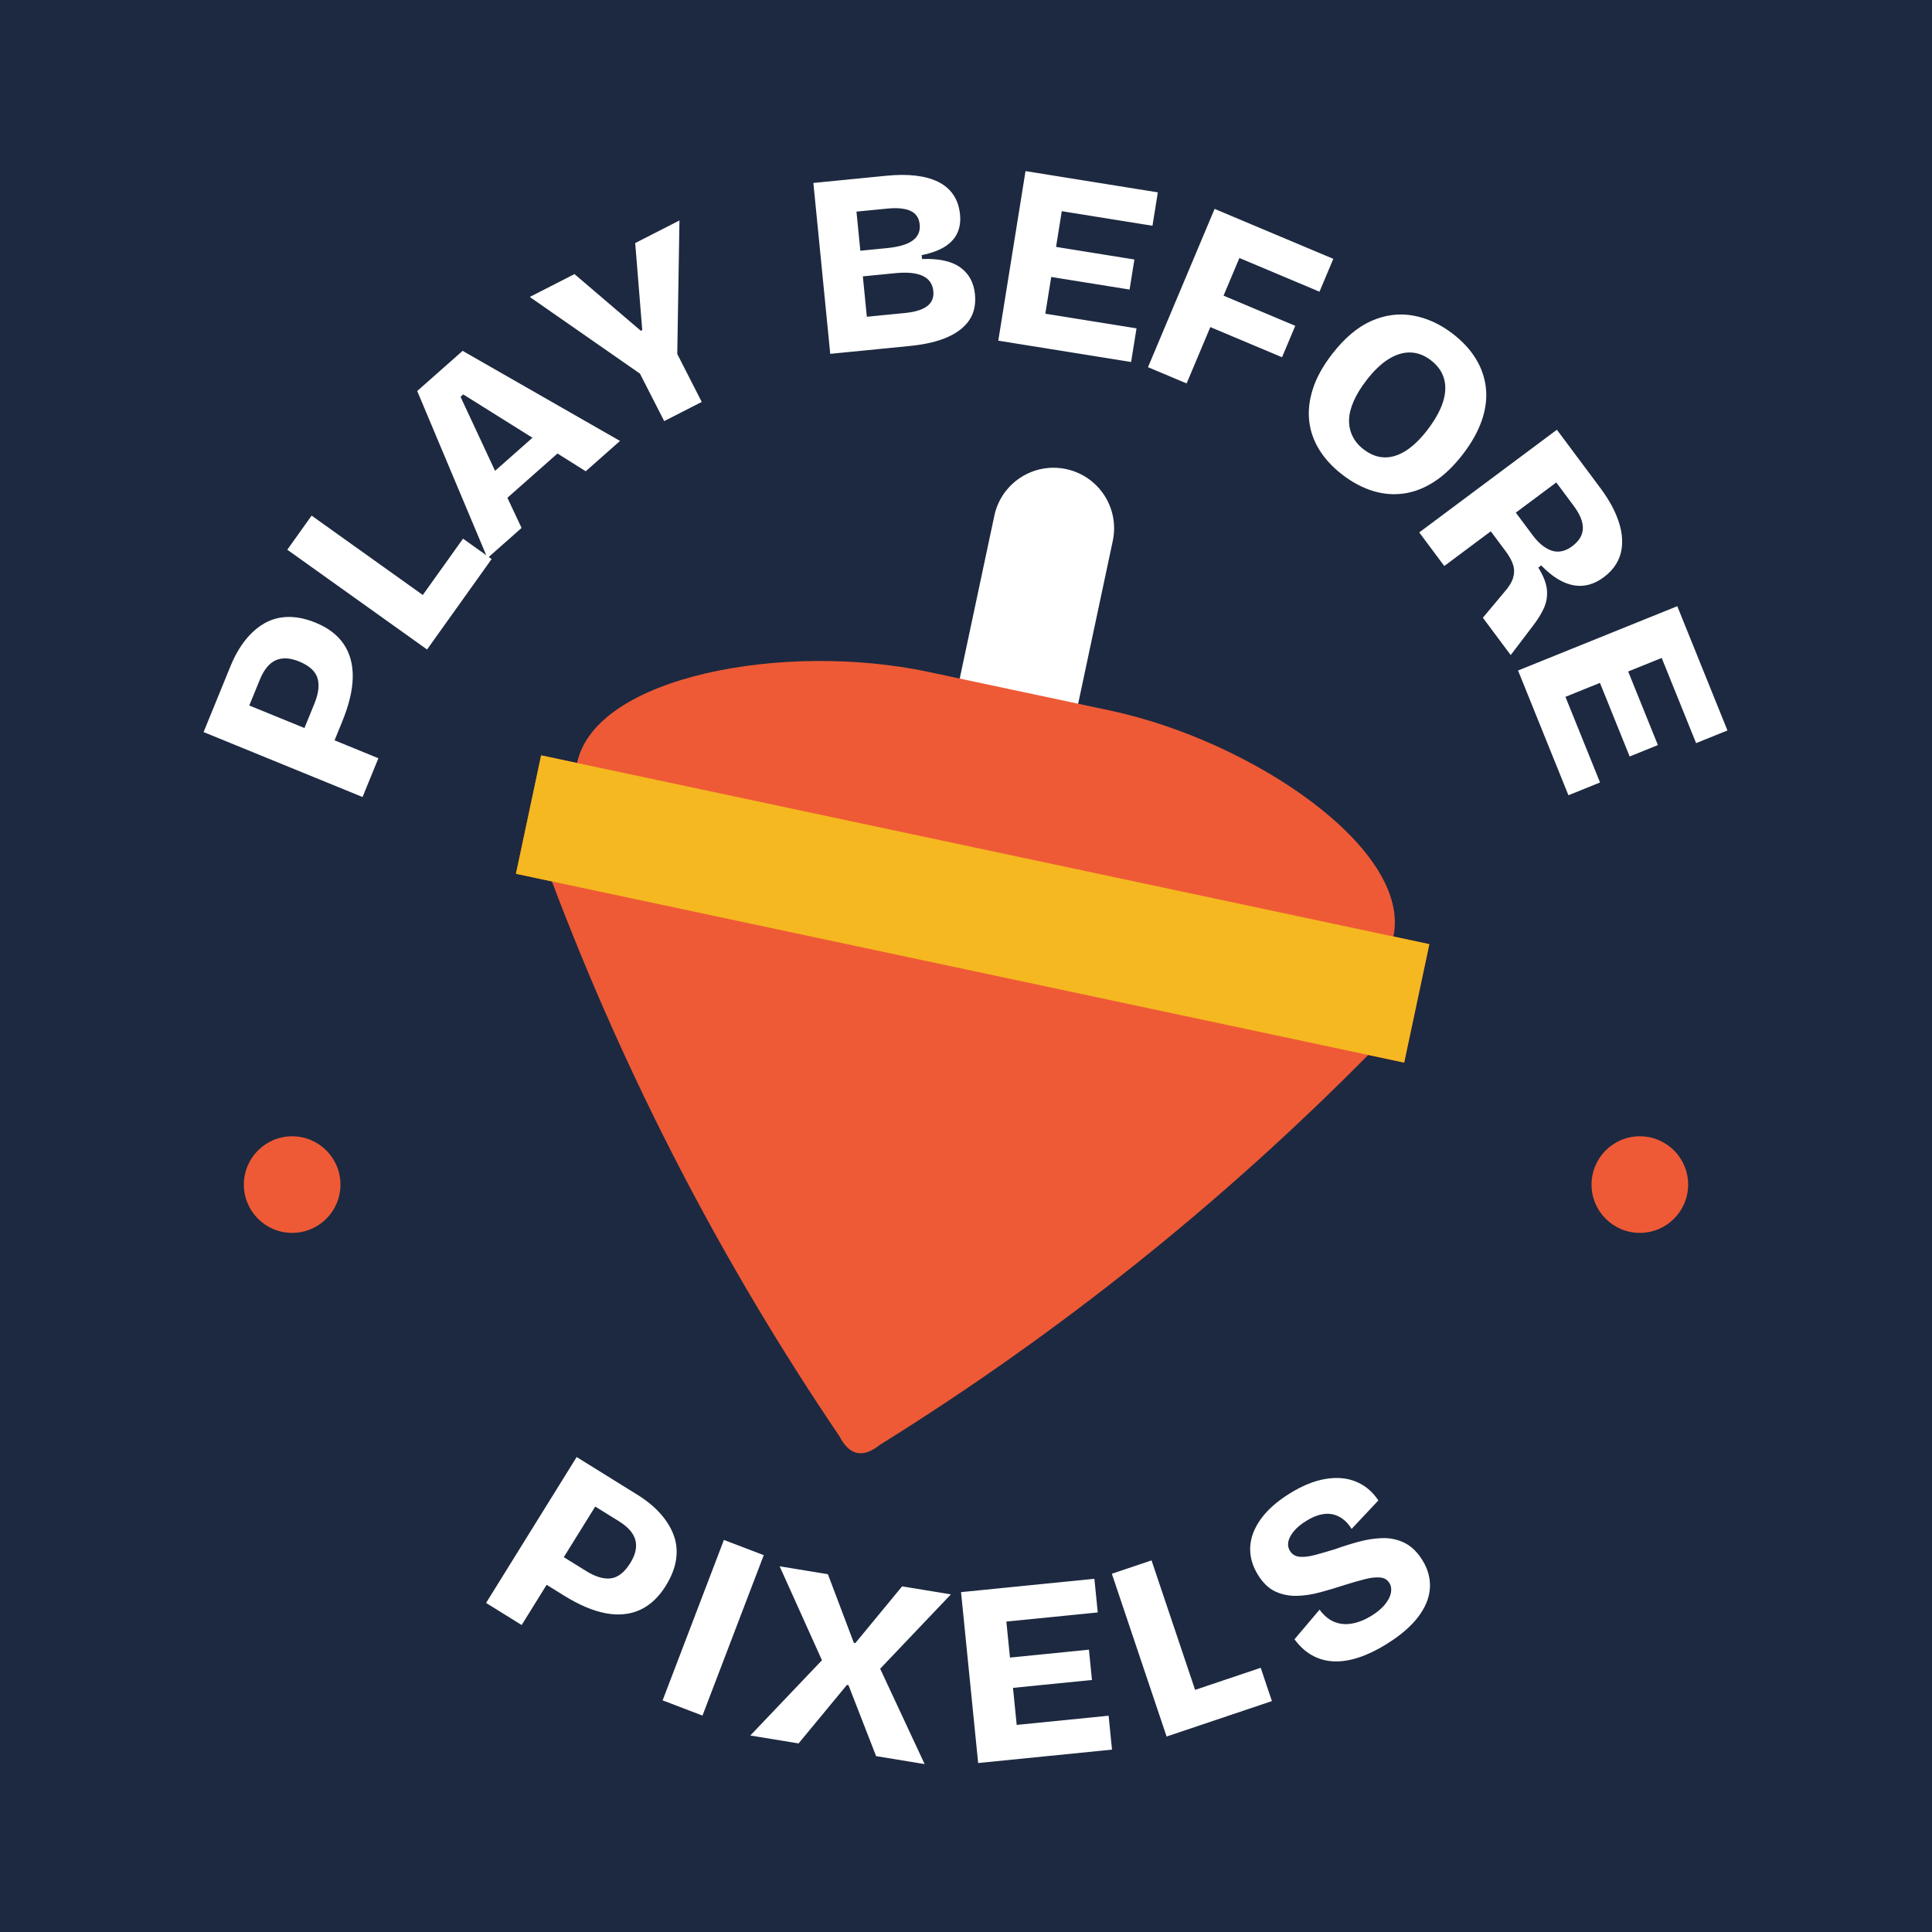
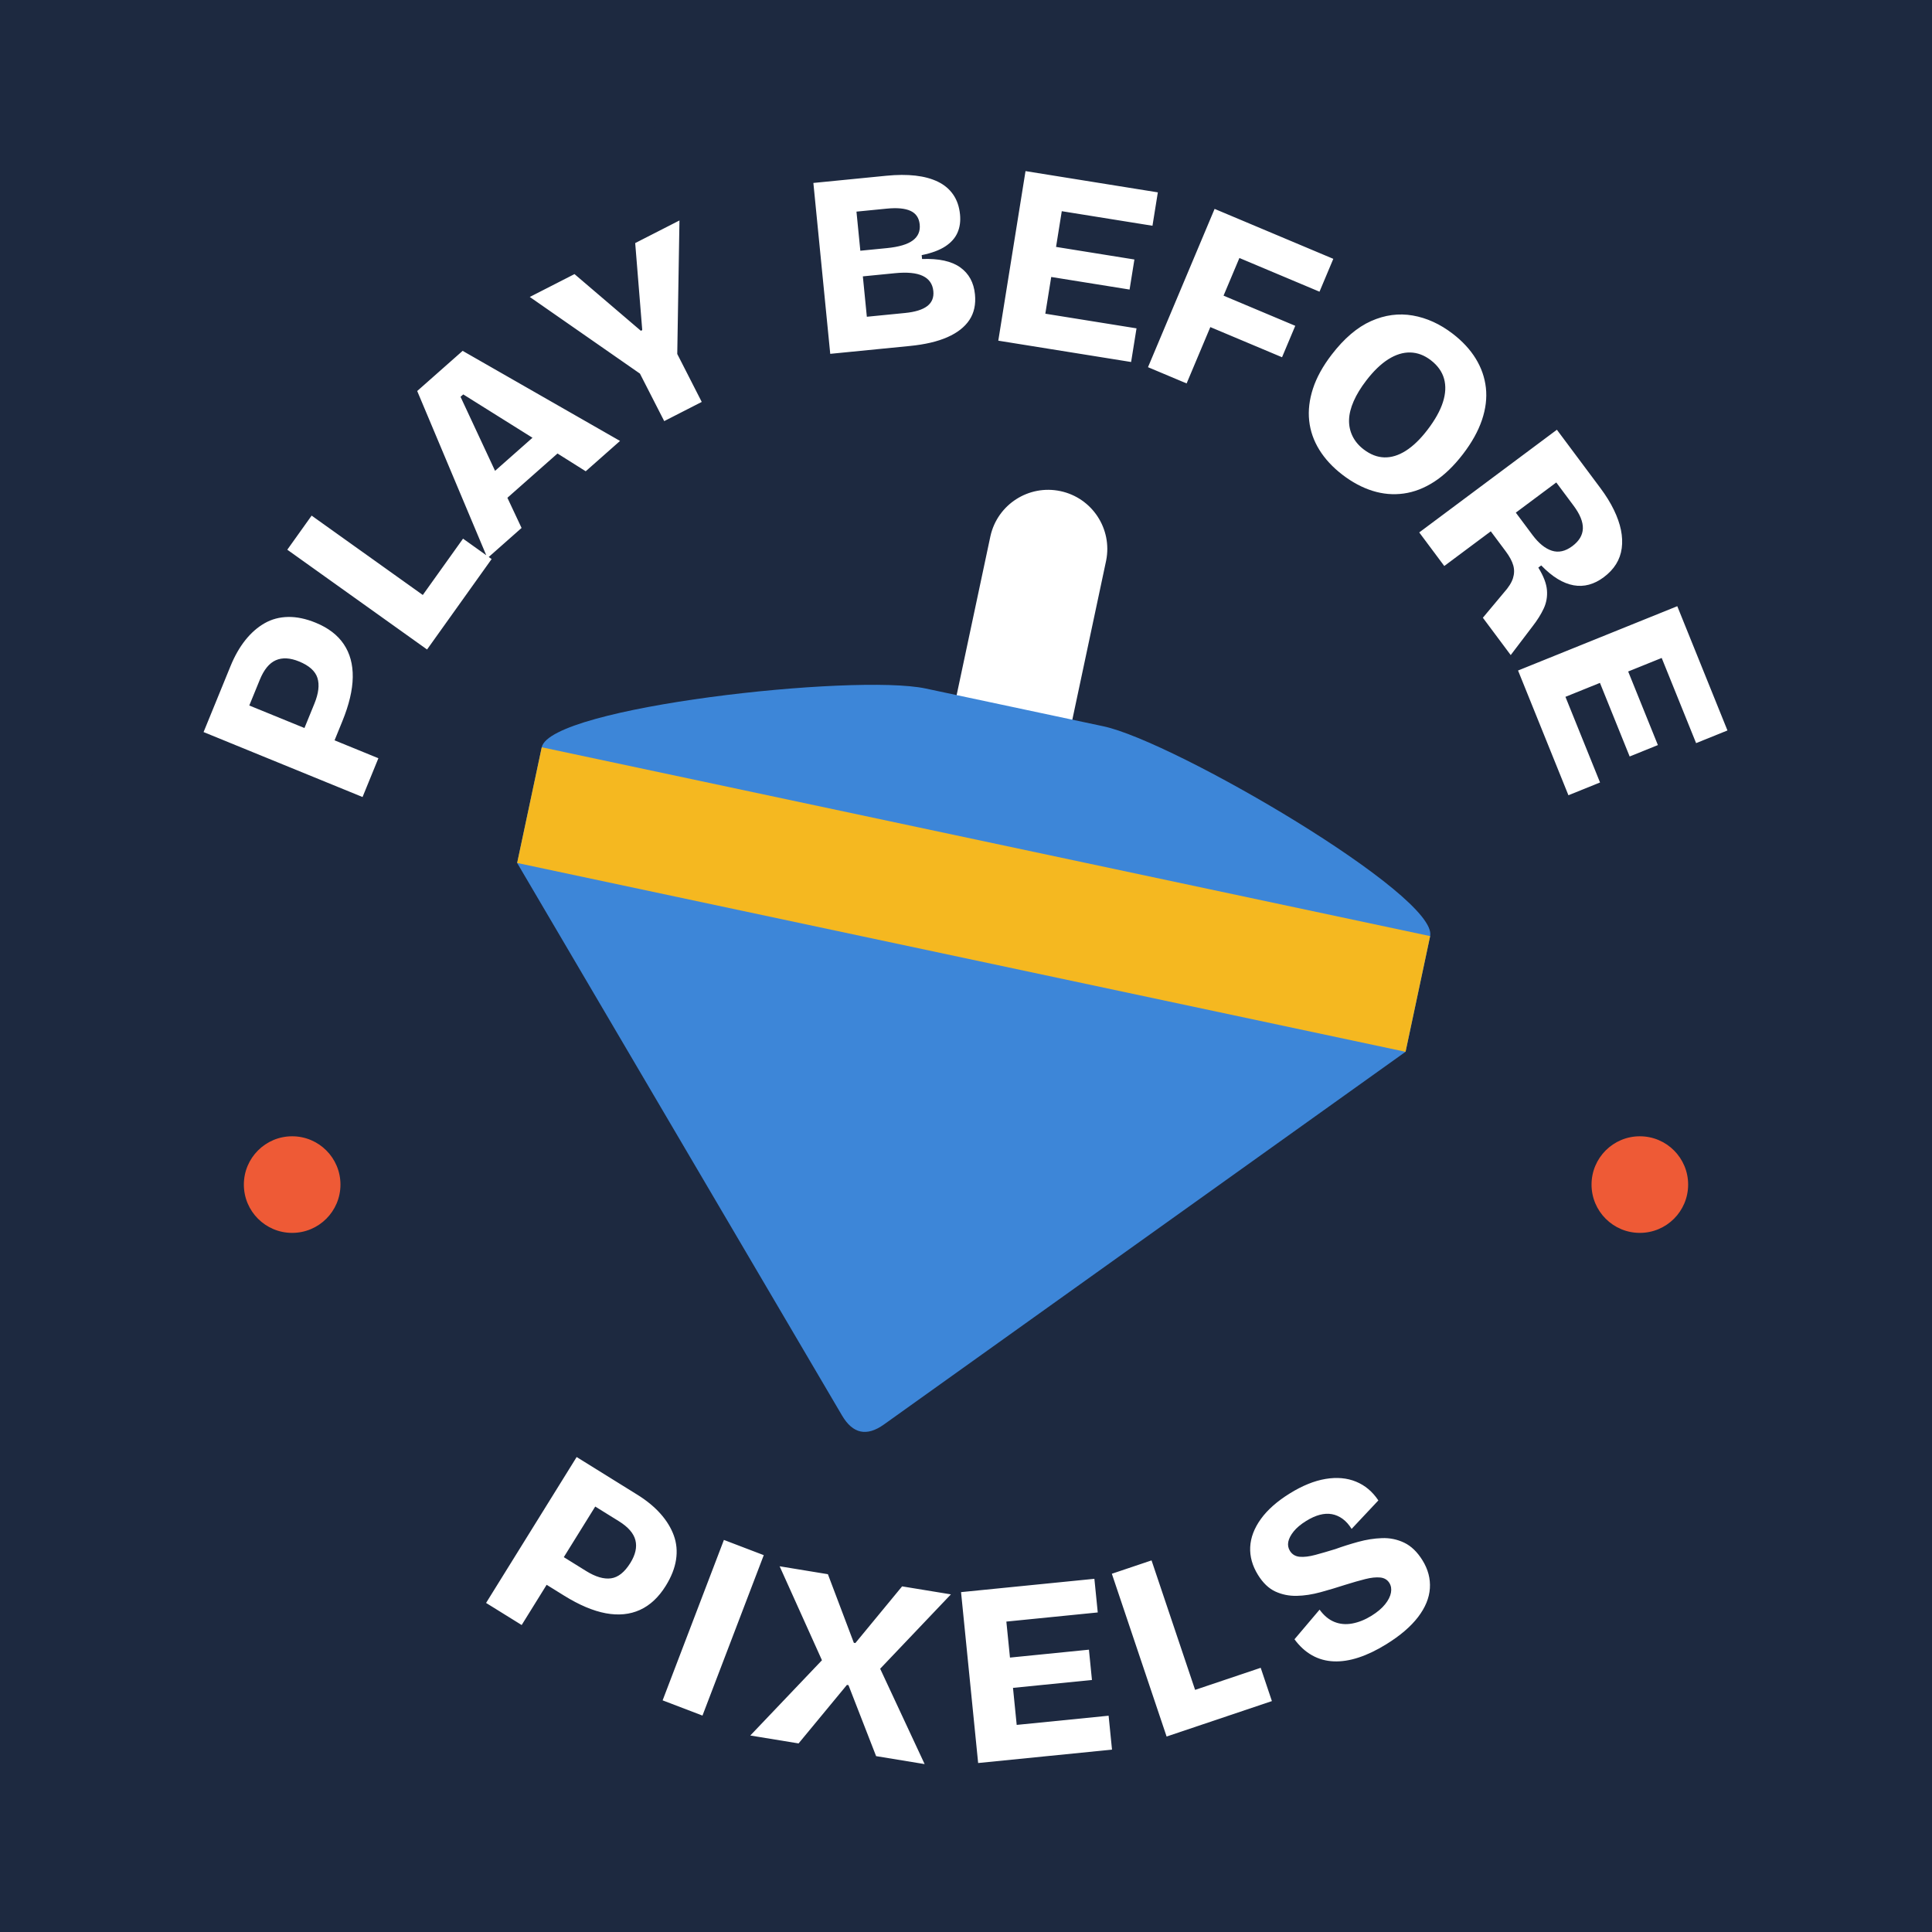
<svg xmlns="http://www.w3.org/2000/svg" viewBox="-540 -540 1080 1080" width="1000" height="1000" role="img" aria-label="Play Before Pixels">
  <rect x="-540" y="-540" width="1080" height="1080" fill="#1D2940" />
  <circle cx="0" cy="0" r="500" fill="#1D2940" />
  <path fill="#FFFFFF" d="M-337.33 -94.46 -426.2 -130.77 -411.13 -167.66Q-407.66 -176.14 -402.84 -182.19Q-398.01 -188.23 -392.07 -191.62Q-386.13 -195 -378.93 -195.12Q-371.73 -195.25 -363.52 -191.89Q-353.01 -187.6 -347.83 -179.9Q-342.65 -172.21 -342.81 -161.43Q-342.97 -150.66 -348.64 -136.79L-352.98 -126.15L-328.48 -116.14ZM-400.65 -145.62 -369.81 -133.03 -364.26 -146.63Q-360.74 -155.24 -362.54 -161.01Q-364.35 -166.78 -372.83 -170.24Q-380.37 -173.32 -385.83 -170.92Q-391.29 -168.52 -394.76 -160.03ZM-301.27 -176.93 -379.4 -232.71 -365.8 -251.77 -303.65 -207.4 -281.16 -238.89 -265.18 -227.48ZM-267.51 -228.01 -306.78 -321.42 -281.38 -343.87 -193.4 -293.51 -212.58 -276.56 -228.35 -286.49 -256.36 -261.74 -248.44 -244.87ZM-242.34 -295.29 -281.03 -319.52 -282.56 -318.18 -263.26 -276.8ZM-168.7 -304.6 -182.27 -331.15 -243.85 -374 -218.85 -386.78 -181.76 -355.09 -180.98 -355.49 -184.92 -404.12 -160.18 -416.76 -161.41 -342.13 -147.72 -315.32ZM-75.89 -342.2 -85.32 -437.73 -44.5 -441.76Q-35.53 -442.65 -28.29 -441.83Q-21.04 -441.01 -15.67 -438.4Q-10.3 -435.79 -7.14 -431.2Q-3.98 -426.62 -3.34 -420.11Q-2.78 -414.46 -4.75 -409.95Q-6.72 -405.45 -11.59 -402.26Q-16.46 -399.08 -24.77 -397.38L-24.56 -395.21Q-10.43 -395.73 -3.2 -390.52Q4.04 -385.32 5.01 -375.47Q5.84 -367.08 1.9 -361.13Q-2.05 -355.19 -10.38 -351.52Q-18.71 -347.84 -31.45 -346.59ZM-55.43 -362.93 -34.15 -365.03Q-25.61 -365.87 -21.67 -368.89Q-17.73 -371.91 -18.26 -377.27Q-18.84 -383.2 -24.14 -385.75Q-29.43 -388.3 -39.71 -387.28L-57.66 -385.51ZM-59.07 -399.84 -44.16 -401.31Q-34.18 -402.3 -29.75 -405.59Q-25.32 -408.87 -25.88 -414.52Q-26.43 -420.02 -31.02 -422.12Q-35.61 -424.23 -44.3 -423.37L-61.23 -421.7ZM18.05 -349.56 33.27 -444.35 107.24 -432.47 104.24 -413.8 53.54 -421.94 50.34 -401.98 94.14 -394.94 91.44 -378.14 47.64 -385.17 44.34 -364.64 95.32 -356.45 92.3 -337.64ZM101.74 -334.74 138.97 -423.23 205.33 -395.31 197.61 -376.94 152.83 -395.78 143.97 -374.73 184.06 -357.87 176.67 -340.3 136.58 -357.16 123.33 -325.66ZM210.43 -274.61Q202.24 -280.9 197.5 -288.57Q192.76 -296.25 191.84 -304.84Q190.92 -313.43 193.95 -322.75Q196.98 -332.07 204.42 -341.76Q214.88 -355.37 226.44 -360.52Q238.01 -365.67 249.74 -363.63Q261.47 -361.59 272.08 -353.44Q280.27 -347.15 284.95 -339.52Q289.64 -331.89 290.62 -323.25Q291.59 -314.61 288.42 -305.22Q285.24 -295.83 277.8 -286.14Q270.09 -276.11 261.72 -270.7Q253.36 -265.3 244.64 -264.11Q235.93 -262.91 227.28 -265.61Q218.63 -268.32 210.43 -274.61ZM222.26 -288.81Q227.92 -284.47 233.85 -284.32Q239.78 -284.16 245.86 -288.02Q251.94 -291.88 257.88 -299.61Q264.26 -307.91 266.58 -315.12Q268.9 -322.32 267.24 -328.27Q265.58 -334.23 259.81 -338.66Q254.39 -342.82 248.35 -342.96Q242.32 -343.1 236.09 -339.18Q229.86 -335.25 223.75 -327.29Q219.14 -321.29 216.71 -315.73Q214.27 -310.17 214.13 -305.33Q213.99 -300.49 216.05 -296.24Q218.11 -292 222.26 -288.81ZM253.36 -242.37 330.31 -299.77 354.66 -267.13Q359.27 -260.95 362.15 -255.02Q365.03 -249.09 366.12 -243.74Q367.21 -238.38 366.56 -233.54Q365.91 -228.7 363.4 -224.65Q360.88 -220.59 356.45 -217.29Q352.49 -214.33 348.27 -213.18Q344.05 -212.03 339.64 -212.82Q335.24 -213.62 330.75 -216.35Q326.26 -219.08 321.56 -223.92L319.93 -222.71Q324.3 -215.63 324.75 -210.15Q325.21 -204.68 322.94 -199.82Q320.67 -194.95 316.59 -189.72L304.5 -173.81L288.93 -194.68L300.63 -208.67Q304.6 -213.09 305.76 -216.76Q306.92 -220.44 305.92 -223.96Q304.93 -227.49 301.71 -231.8L293.36 -242.99L267.36 -223.6ZM307.35 -253.43 316.66 -240.95Q321.88 -233.96 327.49 -232.16Q333.1 -230.35 338.93 -234.7Q344.64 -238.96 344.83 -244.55Q345.02 -250.13 339.62 -257.36L329.97 -270.3ZM308.6 -165.18 397.61 -201.13 425.66 -131.67 408.13 -124.59 388.9 -172.2 370.16 -164.63 386.77 -123.5 370.99 -117.12 354.38 -158.26 335.09 -150.47 354.43 -102.59 336.76 -95.45ZM-268.28 356.05 -217.65 274.49 -183.79 295.51Q-176 300.34 -170.85 306.11Q-165.7 311.88 -163.35 318.3Q-161 324.72 -162.08 331.84Q-163.16 338.96 -167.84 346.5Q-173.83 356.13 -182.28 359.96Q-190.73 363.79 -201.33 361.83Q-211.93 359.87 -224.66 351.97L-234.42 345.91L-248.38 368.4ZM-207.26 302.17 -224.83 330.46 -212.35 338.21Q-204.44 343.12 -198.45 342.3Q-192.47 341.48 -187.63 333.7Q-183.34 326.78 -184.8 320.99Q-186.26 315.21 -194.04 310.37ZM-169.59 410.51 -135.33 320.83 -113.05 329.34 -147.31 419.02ZM-120.58 430.16 -80.52 388.09 -104.18 335.56 -77.2 339.99 -62.7 378.33 -61.84 378.47 -35.72 346.79 -8.44 351.26 -47.98 392.83 -23.12 446.14 -50.25 441.69 -65.7 402.01 -66.56 401.87 -93.59 434.58ZM6.79 445.54 -2.77 350.01 71.77 342.56 73.65 361.37 22.56 366.48 24.58 386.6 68.72 382.18 70.41 399.12 26.27 403.53 28.34 424.23 79.72 419.09 81.62 438.05ZM112.14 430.73 81.53 339.74 103.72 332.27 128.07 404.65 164.74 392.31 171 410.92ZM234.95 379.14Q226.91 384.12 219.53 386.55Q212.14 388.99 205.55 388.71Q198.96 388.43 193.45 385.33Q187.94 382.24 183.62 376.37L197.66 359.8Q201.25 364.77 205.93 366.66Q210.6 368.55 215.97 367.54Q221.33 366.53 226.65 363.24Q231.59 360.18 234.29 356.79Q236.99 353.41 237.55 350.32Q238.12 347.24 236.67 344.89Q234.98 342.17 231.52 341.83Q228.06 341.49 223.18 342.72Q218.29 343.95 212.13 345.88Q205.15 348.15 198.21 350.05Q191.26 351.96 184.84 352.09Q178.42 352.21 172.89 349.65Q167.37 347.08 163.23 340.4Q158.49 332.74 158.87 324.8Q159.26 316.86 164.83 309.13Q170.39 301.41 181.03 294.82Q191.54 288.31 201 286.73Q210.46 285.15 218.02 288.25Q225.59 291.35 230.51 298.74L215.56 314.67Q213.34 311.08 210.54 309.05Q207.75 307.02 204.56 306.43Q201.37 305.84 197.76 306.79Q194.16 307.74 190.2 310.19Q185.63 313.02 183.16 316.09Q180.7 319.15 180.16 321.88Q179.63 324.61 181.08 326.96Q182.92 329.92 186.54 330.25Q190.16 330.57 195.3 329.19Q200.43 327.81 206.46 325.95Q212.47 323.77 219.19 321.92Q225.92 320.06 232.52 319.82Q239.13 319.58 244.97 322.38Q250.81 325.18 255.18 332.23Q259.85 339.77 259.31 347.89Q258.78 356 252.68 363.97Q246.58 371.94 234.95 379.14Z" />
  <circle cx="376.68" cy="122.19" r="27" fill="#EE5A36" />
  <circle cx="-376.68" cy="122.19" r="27" fill="#EE5A36" />
-   <path fill="#FFFFFF" d="M-12.93 -116.35L15.84 -251.71A33.84 33.84 0 0 1 82.05 -237.64L53.27 -102.28Z" />
-   <path fill="#EE5A36" d="M-251.58 -51.55L-237.51 -117.75L-217.41 -113.48C-207.05 -162.24 -101.04 -181.41 -21.24 -164.45L80.43 -142.84C160.23 -125.88 249.28 -65.25 238.91 -16.49L259.01 -12.21L244.94 53.99L224.84 49.72Q101.14 174.78 -48.21 267.72Q-62.37 279.03 -70.71 262.94Q-169.34 117.28 -231.48 -47.28Z" />
-   <path fill="#F5B820" d="M-237.51 -117.75L259.01 -12.21L244.94 53.99L-251.58 -51.55Z" />
+   <path fill="#FFFFFF" d="M-13.21 -113.9L13.67 -240.37A33.06 33.06 0 0 1 78.34 -226.62L51.46 -100.15Z" />
+   <path fill="#3D86D8" d="M-250.91 -57.6L-237.16 -122.27L-237.16 -122.27C-232.38 -144.79 -62.29 -163.56 -22.56 -155.12L76.77 -134.01C116.5 -125.56 264.24 -39.23 259.46 -16.71L259.46 -16.71L245.71 47.96L245.71 47.96Q99.92 152.13 -45.88 256.3Q-60.29 266.59 -69.27 251.32Q-160.09 96.86 -250.91 -57.6Z" />
+   <path fill="#F5B820" d="M-237.16 -122.27L259.46 -16.71L245.71 47.96L-250.91 -57.6Z" />
</svg>
